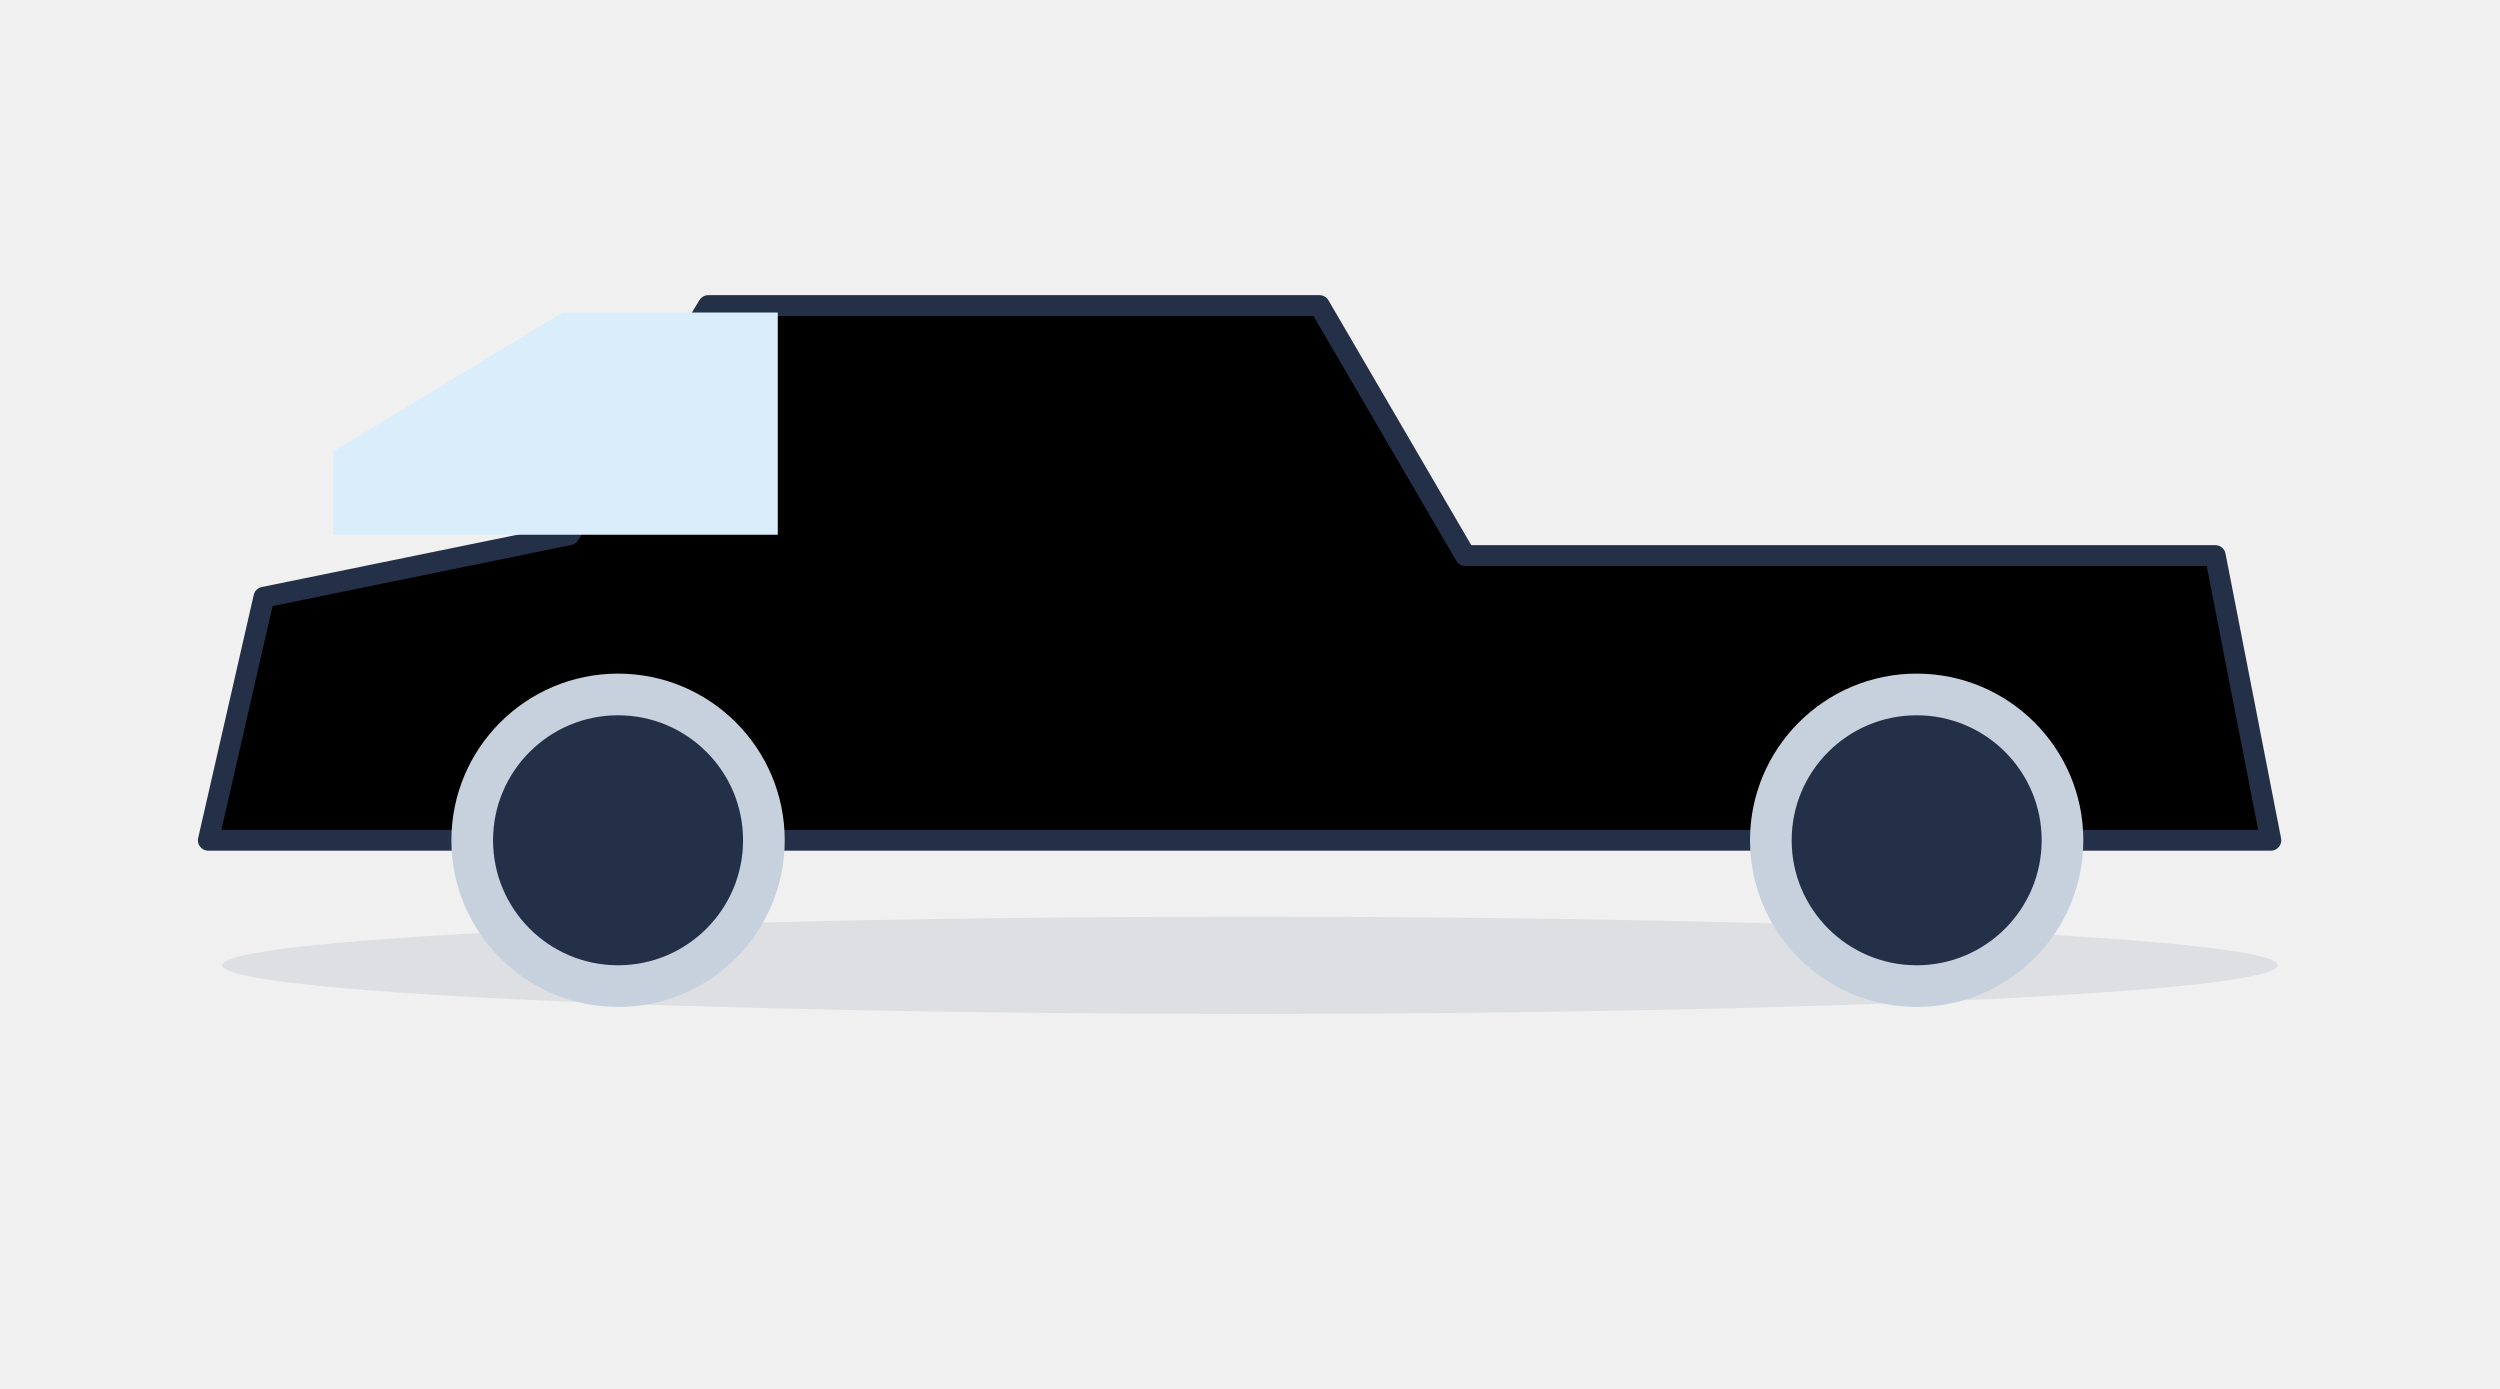
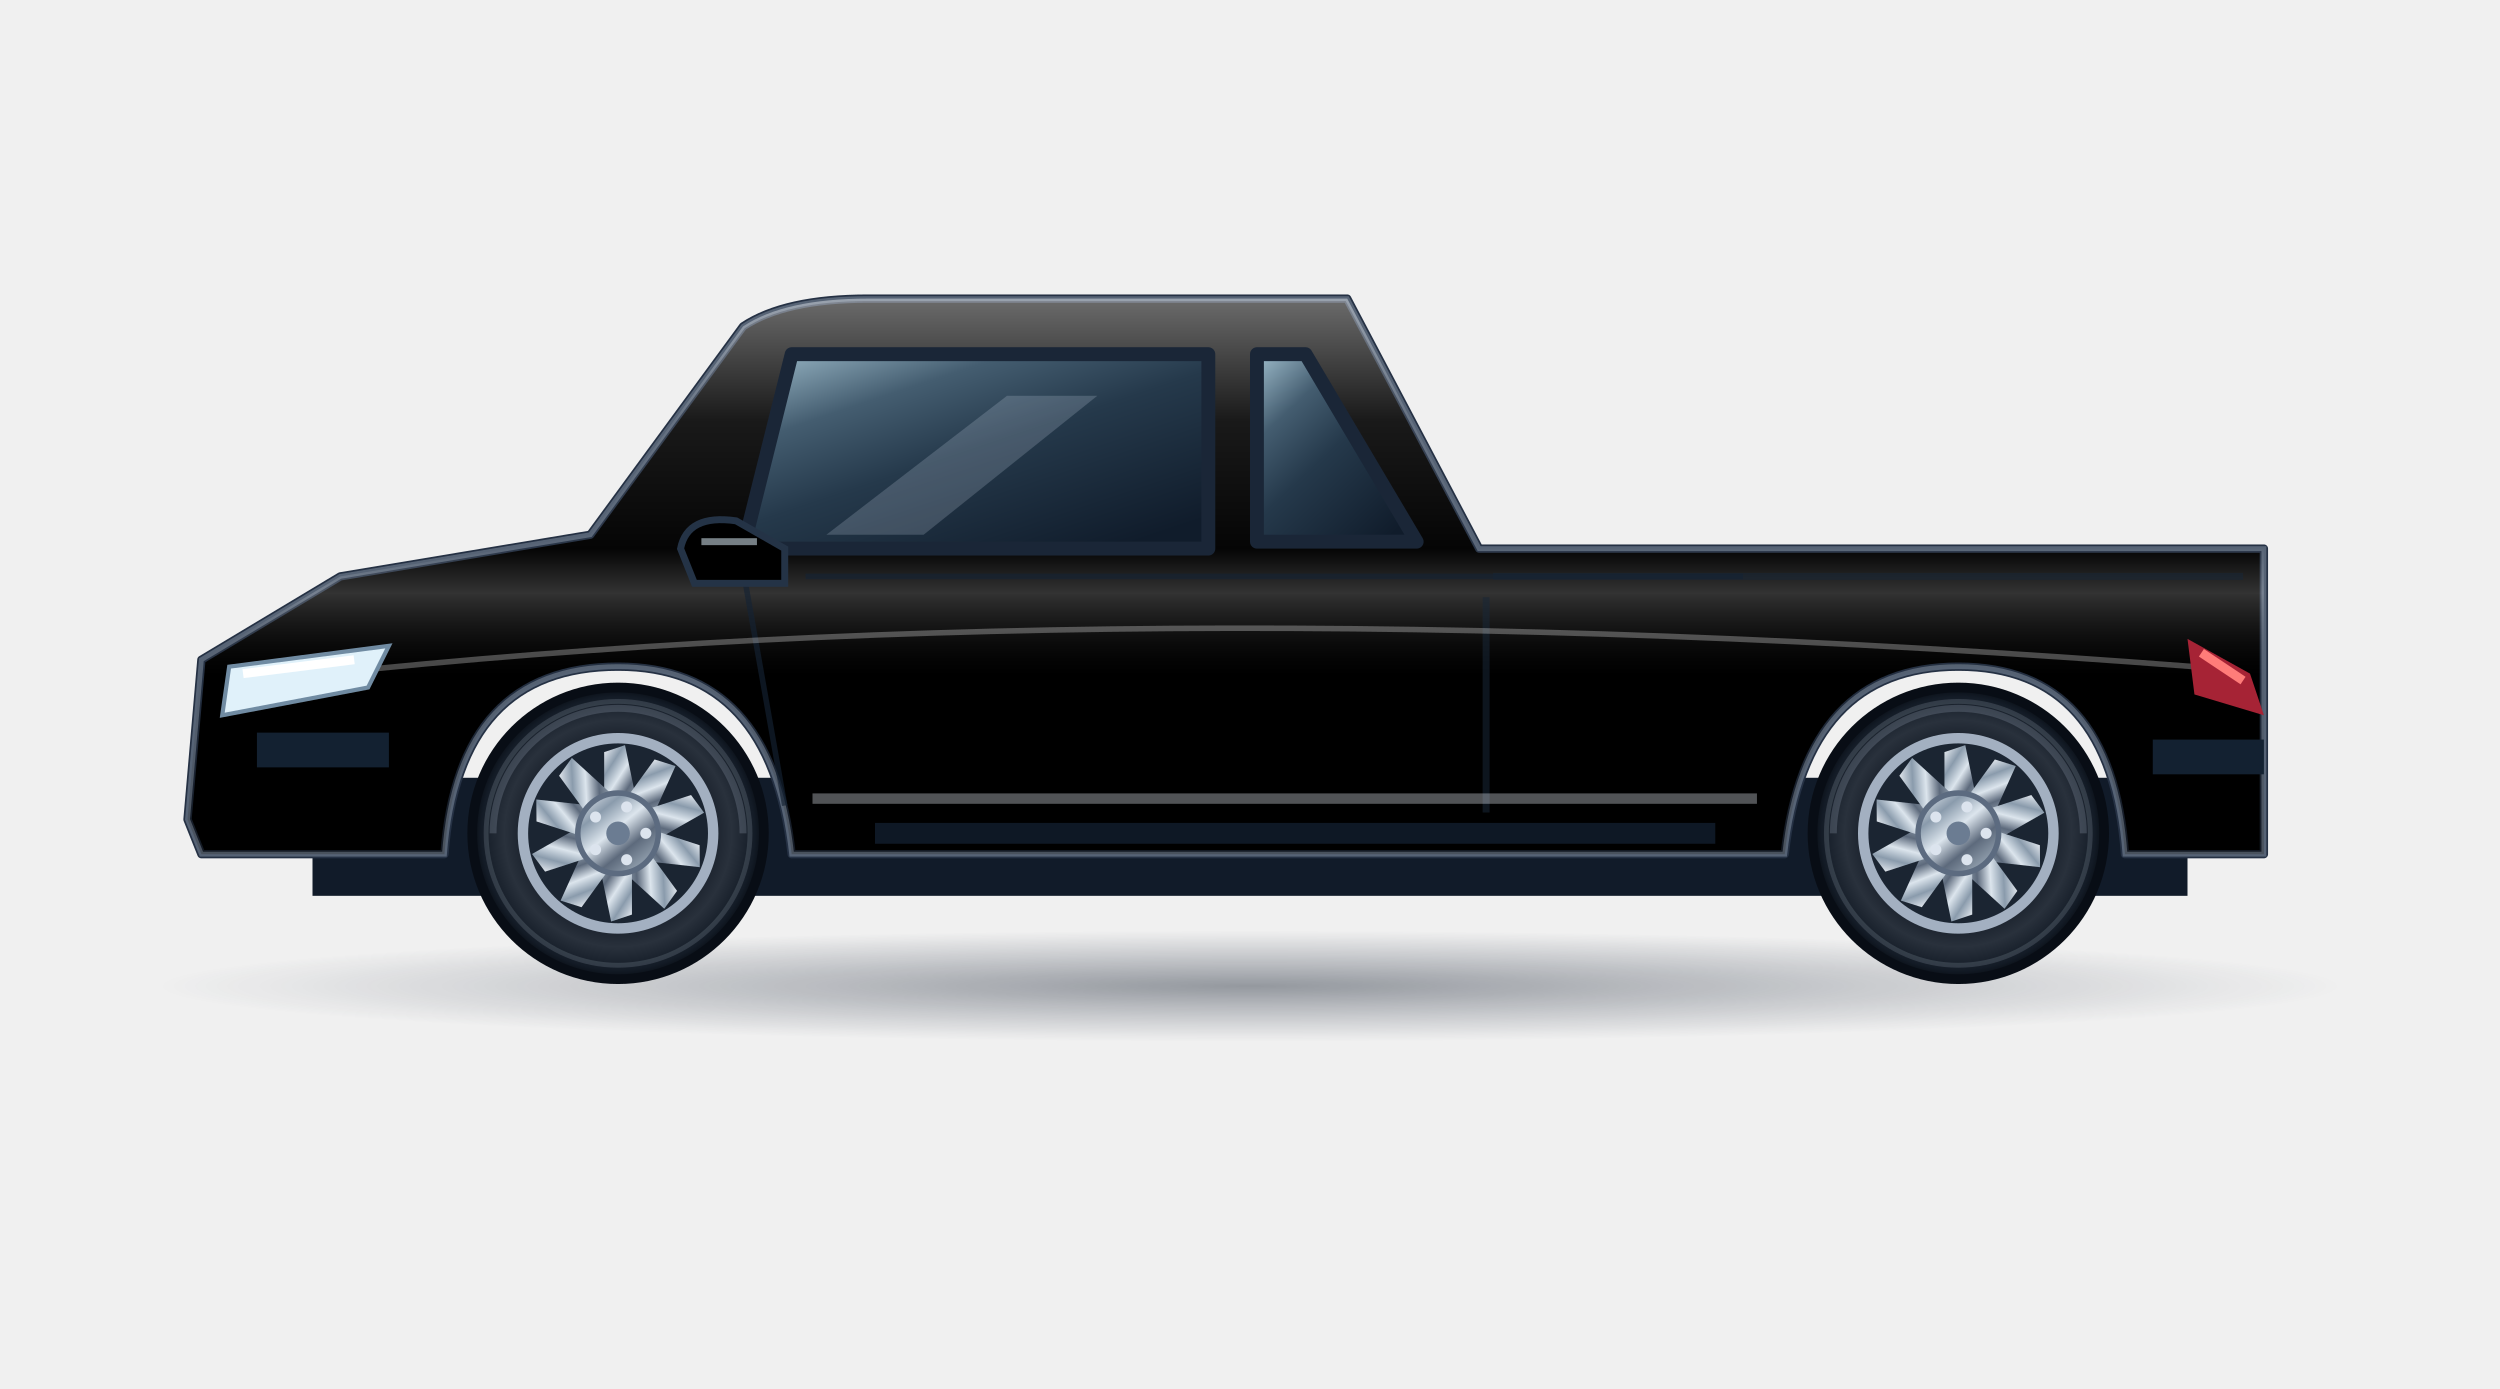
<svg xmlns="http://www.w3.org/2000/svg" viewBox="0 0 360 200">
  <g id="body">
-     <ellipse cx="180" cy="139" rx="148" ry="7" fill="#8492a6" opacity=".18" />
-     <path d="M30 121 L38 86 L82 77 L102 44 L190 44 L211 80 L319 80 L327 121Z" fill="currentColor" stroke="#243047" stroke-width="3" stroke-linejoin="round" />
-     <path d="M48 65 L81 45 H112 V77 H48Z" fill="#d9edfa" />
-     <g fill="#243047" stroke="#c7d1dd" stroke-width="6">
-       <circle cx="89" cy="121" r="21" />
-       <circle cx="276" cy="121" r="21" />
+     <defs>
+       <linearGradient id="pickup-paint" x1="0" y1="0" x2="0" y2="1" gradientUnits="objectBoundingBox">
+         <stop stop-color="#fff" stop-opacity=".42" />
+         <stop offset=".22" stop-color="#fff" stop-opacity=".1" />
+         <stop offset=".45" stop-color="#fff" stop-opacity=".02" />
+         <stop offset=".53" stop-color="#fff" stop-opacity=".2" />
+         <stop offset=".68" stop-color="#000" stop-opacity=".05" />
+         <stop offset="1" stop-color="#000" stop-opacity=".48" />
+       </linearGradient>
+       <linearGradient id="pickup-glass" x1="0" y1="0" x2=".8" y2="1">
+         <stop stop-color="#9fbdcc" />
+         <stop offset=".28" stop-color="#445d70" />
+         <stop offset=".54" stop-color="#25394b" />
+         <stop offset="1" stop-color="#101c2b" />
+       </linearGradient>
+       <linearGradient id="pickup-metal" x1="0" y1="0" x2=".8" y2="1">
+         <stop stop-color="#f5f8fc" />
+         <stop offset=".28" stop-color="#8a9bac" />
+         <stop offset=".5" stop-color="#dce5ed" />
+         <stop offset=".72" stop-color="#5d6a7c" />
+         <stop offset="1" stop-color="#a0aebb" />
+       </linearGradient>
+       <radialGradient id="pickup-tyre">
+         <stop offset=".55" stop-color="#101722" />
+         <stop offset=".78" stop-color="#29313c" />
+         <stop offset=".94" stop-color="#131b26" />
+         <stop offset="1" stop-color="#080d14" />
+       </radialGradient>
+       <radialGradient id="pickup-shadow">
+         <stop stop-color="#0a1424" stop-opacity=".4" />
+         <stop offset="1" stop-color="#172338" stop-opacity="0" />
+       </radialGradient>
+     </defs>
+     <ellipse cx="180" cy="142" rx="158" ry="8" fill="url(#pickup-shadow)" />
+     <path d="M45 112H315V129H45Z" fill="#111b29" />
+     <path d="M27 118L29 95L49 83L85 77L107 47Q113 43 125 43H194L213 79H326V123H306Q304 96 282 96Q260 96 257 123H114Q111 96 89 96Q66 96 64 123H29Z" fill="currentColor" stroke="#253144" stroke-width="1.2" stroke-linejoin="round" />
+     <path d="M27 118L29 95L49 83L85 77L107 47Q113 43 125 43H194L213 79H326V123H306Q304 96 282 96Q260 96 257 123H114Q111 96 89 96Q66 96 64 123H29Z" fill="url(#pickup-paint)" />
+     <path d="M27 118L29 95L49 83L85 77L107 47Q113 43 125 43H194L213 79H326V123H306Q304 96 282 96Q260 96 257 123H114Q111 96 89 96Q66 96 64 123H29Z" fill="none" stroke="#dce9f8" stroke-opacity=".27" stroke-width=".7" />
+     <path d="M107 79L114 51H174V79Z" fill="url(#pickup-glass)" stroke="#1a2637" stroke-width="2" stroke-linejoin="round" />
+     <path d="M181 51H188L204 78H181Z" fill="url(#pickup-glass)" stroke="#1a2637" stroke-width="2" stroke-linejoin="round" />
+     <path d="M215 83H323M214 86V117" fill="none" stroke="#182737" stroke-opacity=".55" />
+     <path d="M145 57L119 77H133L158 57Z" fill="#e4f3ff" fill-opacity=".18" />
+     <path d="M107 82L113 116M116 83H251" fill="none" stroke="#142233" stroke-opacity=".65" stroke-width=".8" />
+     <path d="M38 98Q160 84 316 96" fill="none" stroke="#fff" stroke-opacity=".28" stroke-width=".8" />
+     <path d="M117 115H253" fill="none" stroke="#eff5fc" stroke-opacity=".34" stroke-width="1.5" />
+     <path d="M37 108H56M310 109H326" stroke="#132131" stroke-width="5" />
+     <path d="M33 96L56 93L53 99L32 103Z" fill="#e0f1fa" stroke="#708ba2" stroke-width=".6" />
+     <path d="M35 97L51 95" stroke="#fff" stroke-width="1.3" />
+     <path d="M315 92L324 97L326 103L316 100Z" fill="#a62335" />
+     <path d="M317 94L323 98" stroke="#ff7c79" stroke-width="1.3" />
+     <path d="M158 87H169M231 87H242" stroke="url(#pickup-metal)" stroke-width="2" stroke-linecap="round" />
+     <path d="M113 79L106 75Q99 74 98 79L100 84H113Z" fill="currentColor" stroke="#243346" />
+     <path d="M101 78H109" stroke="#d7e7f1" stroke-opacity=".55" />
+     <path d="M126 120H247" stroke="#0e1825" stroke-width="3" />
+     <g transform="translate(89 120)">
+       <circle r="21" fill="url(#pickup-tyre)" stroke="#080d15" stroke-width="1.4" />
+       <circle r="19" fill="none" stroke="#707a87" stroke-opacity=".32" stroke-width=".7" />
+       <path d="M-18 0 A18 18 0 0 1 18 0" fill="none" stroke="#b0bdcc" stroke-opacity=".22" />
+       <circle r="13.7" fill="#1b2532" stroke="#a3b0c1" stroke-width="1.5" />
+       <path d="M-2 -3 L-2 -11.7 L1 -12.7 L3 -3Z" fill="url(#pickup-metal)" transform="rotate(0)" />
+       <path d="M-2 -3 L-2 -11.7 L1 -12.7 L3 -3Z" fill="url(#pickup-metal)" transform="rotate(36)" />
+       <path d="M-2 -3 L-2 -11.7 L1 -12.7 L3 -3Z" fill="url(#pickup-metal)" transform="rotate(72)" />
+       <path d="M-2 -3 L-2 -11.7 L1 -12.7 L3 -3Z" fill="url(#pickup-metal)" transform="rotate(108)" />
+       <path d="M-2 -3 L-2 -11.7 L1 -12.7 L3 -3Z" fill="url(#pickup-metal)" transform="rotate(144)" />
+       <path d="M-2 -3 L-2 -11.7 L1 -12.7 L3 -3Z" fill="url(#pickup-metal)" transform="rotate(180)" />
+       <path d="M-2 -3 L-2 -11.7 L1 -12.7 L3 -3Z" fill="url(#pickup-metal)" transform="rotate(216)" />
+       <path d="M-2 -3 L-2 -11.7 L1 -12.7 L3 -3Z" fill="url(#pickup-metal)" transform="rotate(252)" />
+       <path d="M-2 -3 L-2 -11.7 L1 -12.7 L3 -3Z" fill="url(#pickup-metal)" transform="rotate(288)" />
+       <path d="M-2 -3 L-2 -11.7 L1 -12.7 L3 -3Z" fill="url(#pickup-metal)" transform="rotate(324)" />
+       <circle r="5.8" fill="url(#pickup-metal)" stroke="#5c6b80" stroke-width=".8" />
+       <circle cx="4.00" cy="0.00" r=".8" fill="#dce4ee" />
+       <circle cx="1.24" cy="3.80" r=".8" fill="#dce4ee" />
+       <circle cx="-3.24" cy="2.35" r=".8" fill="#dce4ee" />
+       <circle cx="-3.24" cy="-2.35" r=".8" fill="#dce4ee" />
+       <circle cx="1.24" cy="-3.80" r=".8" fill="#dce4ee" />
+       <circle r="1.7" fill="#6b7c92" />
+     </g>
+     <g transform="translate(282 120)">
+       <circle r="21" fill="url(#pickup-tyre)" stroke="#080d15" stroke-width="1.4" />
+       <circle r="19" fill="none" stroke="#707a87" stroke-opacity=".32" stroke-width=".7" />
+       <path d="M-18 0 A18 18 0 0 1 18 0" fill="none" stroke="#b0bdcc" stroke-opacity=".22" />
+       <circle r="13.7" fill="#1b2532" stroke="#a3b0c1" stroke-width="1.5" />
+       <path d="M-2 -3 L-2 -11.7 L1 -12.7 L3 -3Z" fill="url(#pickup-metal)" transform="rotate(0)" />
+       <path d="M-2 -3 L-2 -11.7 L1 -12.7 L3 -3Z" fill="url(#pickup-metal)" transform="rotate(36)" />
+       <path d="M-2 -3 L-2 -11.7 L1 -12.7 L3 -3Z" fill="url(#pickup-metal)" transform="rotate(72)" />
+       <path d="M-2 -3 L-2 -11.7 L1 -12.7 L3 -3Z" fill="url(#pickup-metal)" transform="rotate(108)" />
+       <path d="M-2 -3 L-2 -11.7 L1 -12.7 L3 -3Z" fill="url(#pickup-metal)" transform="rotate(144)" />
+       <path d="M-2 -3 L-2 -11.7 L1 -12.7 L3 -3Z" fill="url(#pickup-metal)" transform="rotate(180)" />
+       <path d="M-2 -3 L-2 -11.7 L1 -12.7 L3 -3Z" fill="url(#pickup-metal)" transform="rotate(216)" />
+       <path d="M-2 -3 L-2 -11.7 L1 -12.7 L3 -3Z" fill="url(#pickup-metal)" transform="rotate(252)" />
+       <path d="M-2 -3 L-2 -11.7 L1 -12.7 L3 -3Z" fill="url(#pickup-metal)" transform="rotate(288)" />
+       <path d="M-2 -3 L-2 -11.7 L1 -12.7 L3 -3Z" fill="url(#pickup-metal)" transform="rotate(324)" />
+       <circle r="5.8" fill="url(#pickup-metal)" stroke="#5c6b80" stroke-width=".8" />
+       <circle cx="4.00" cy="0.00" r=".8" fill="#dce4ee" />
+       <circle cx="1.24" cy="3.80" r=".8" fill="#dce4ee" />
+       <circle cx="-3.24" cy="2.35" r=".8" fill="#dce4ee" />
+       <circle cx="-3.24" cy="-2.35" r=".8" fill="#dce4ee" />
+       <circle cx="1.24" cy="-3.80" r=".8" fill="#dce4ee" />
+       <circle r="1.7" fill="#6b7c92" />
    </g>
  </g>
</svg>
